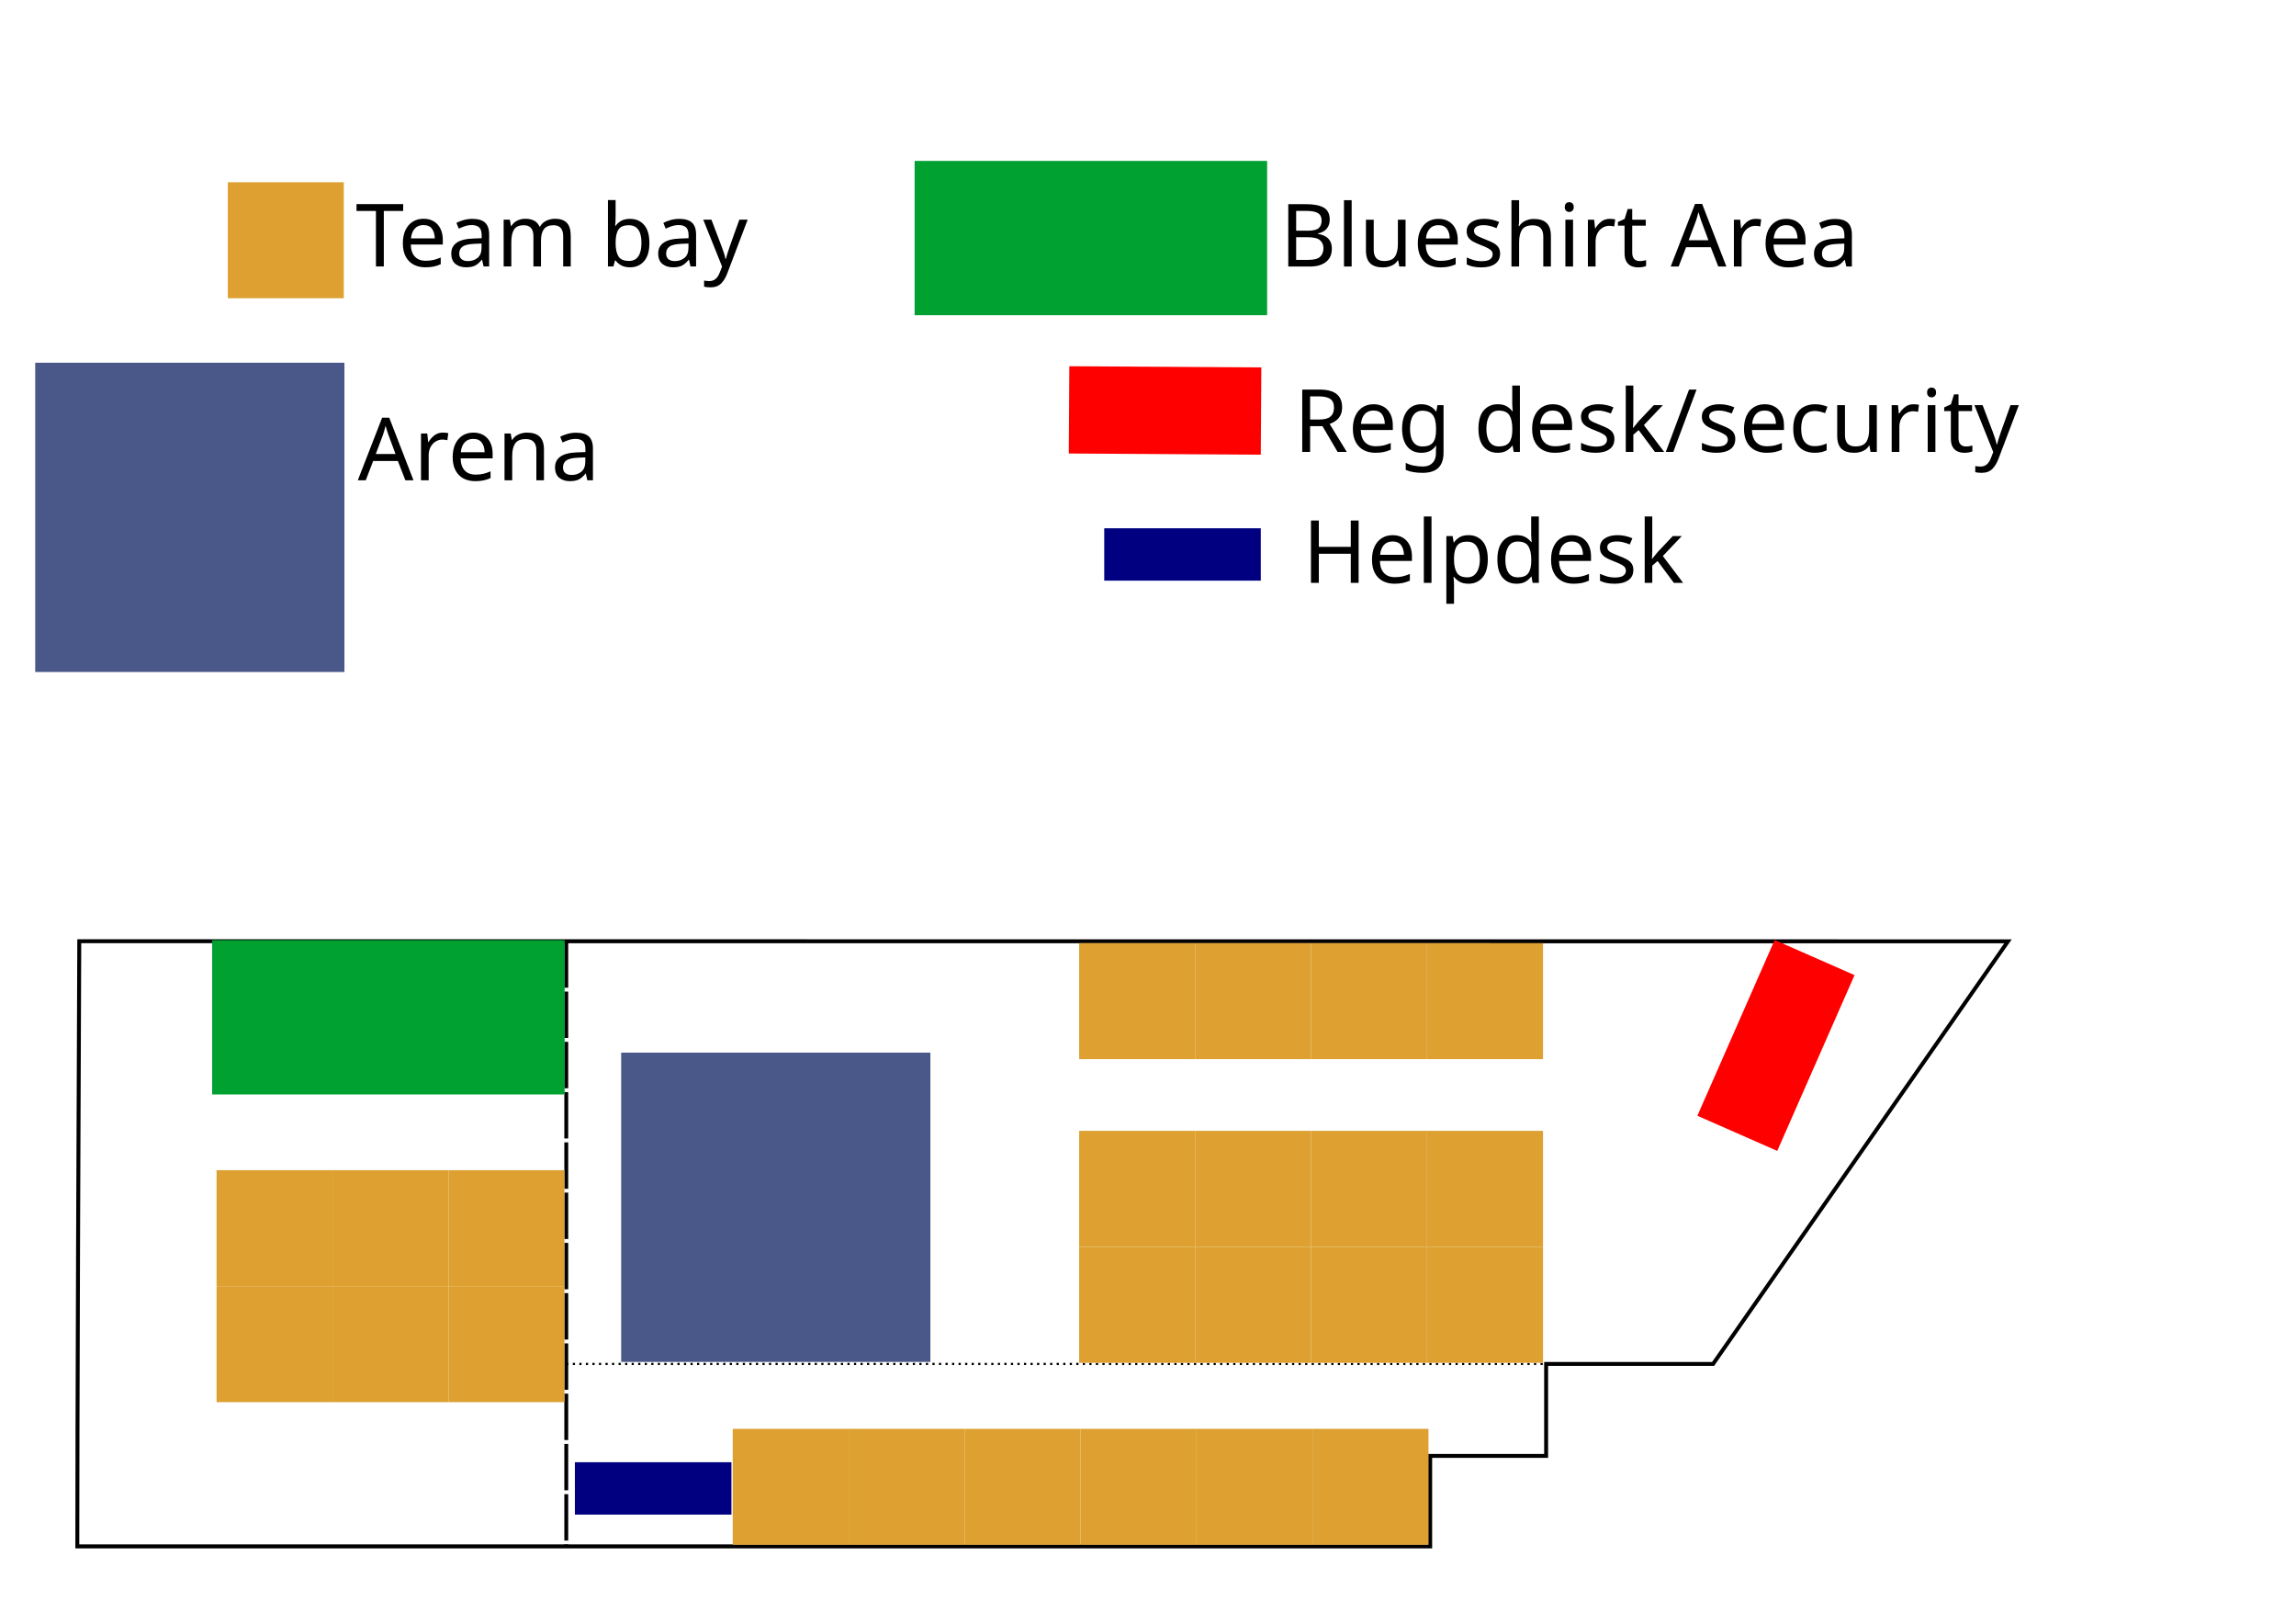
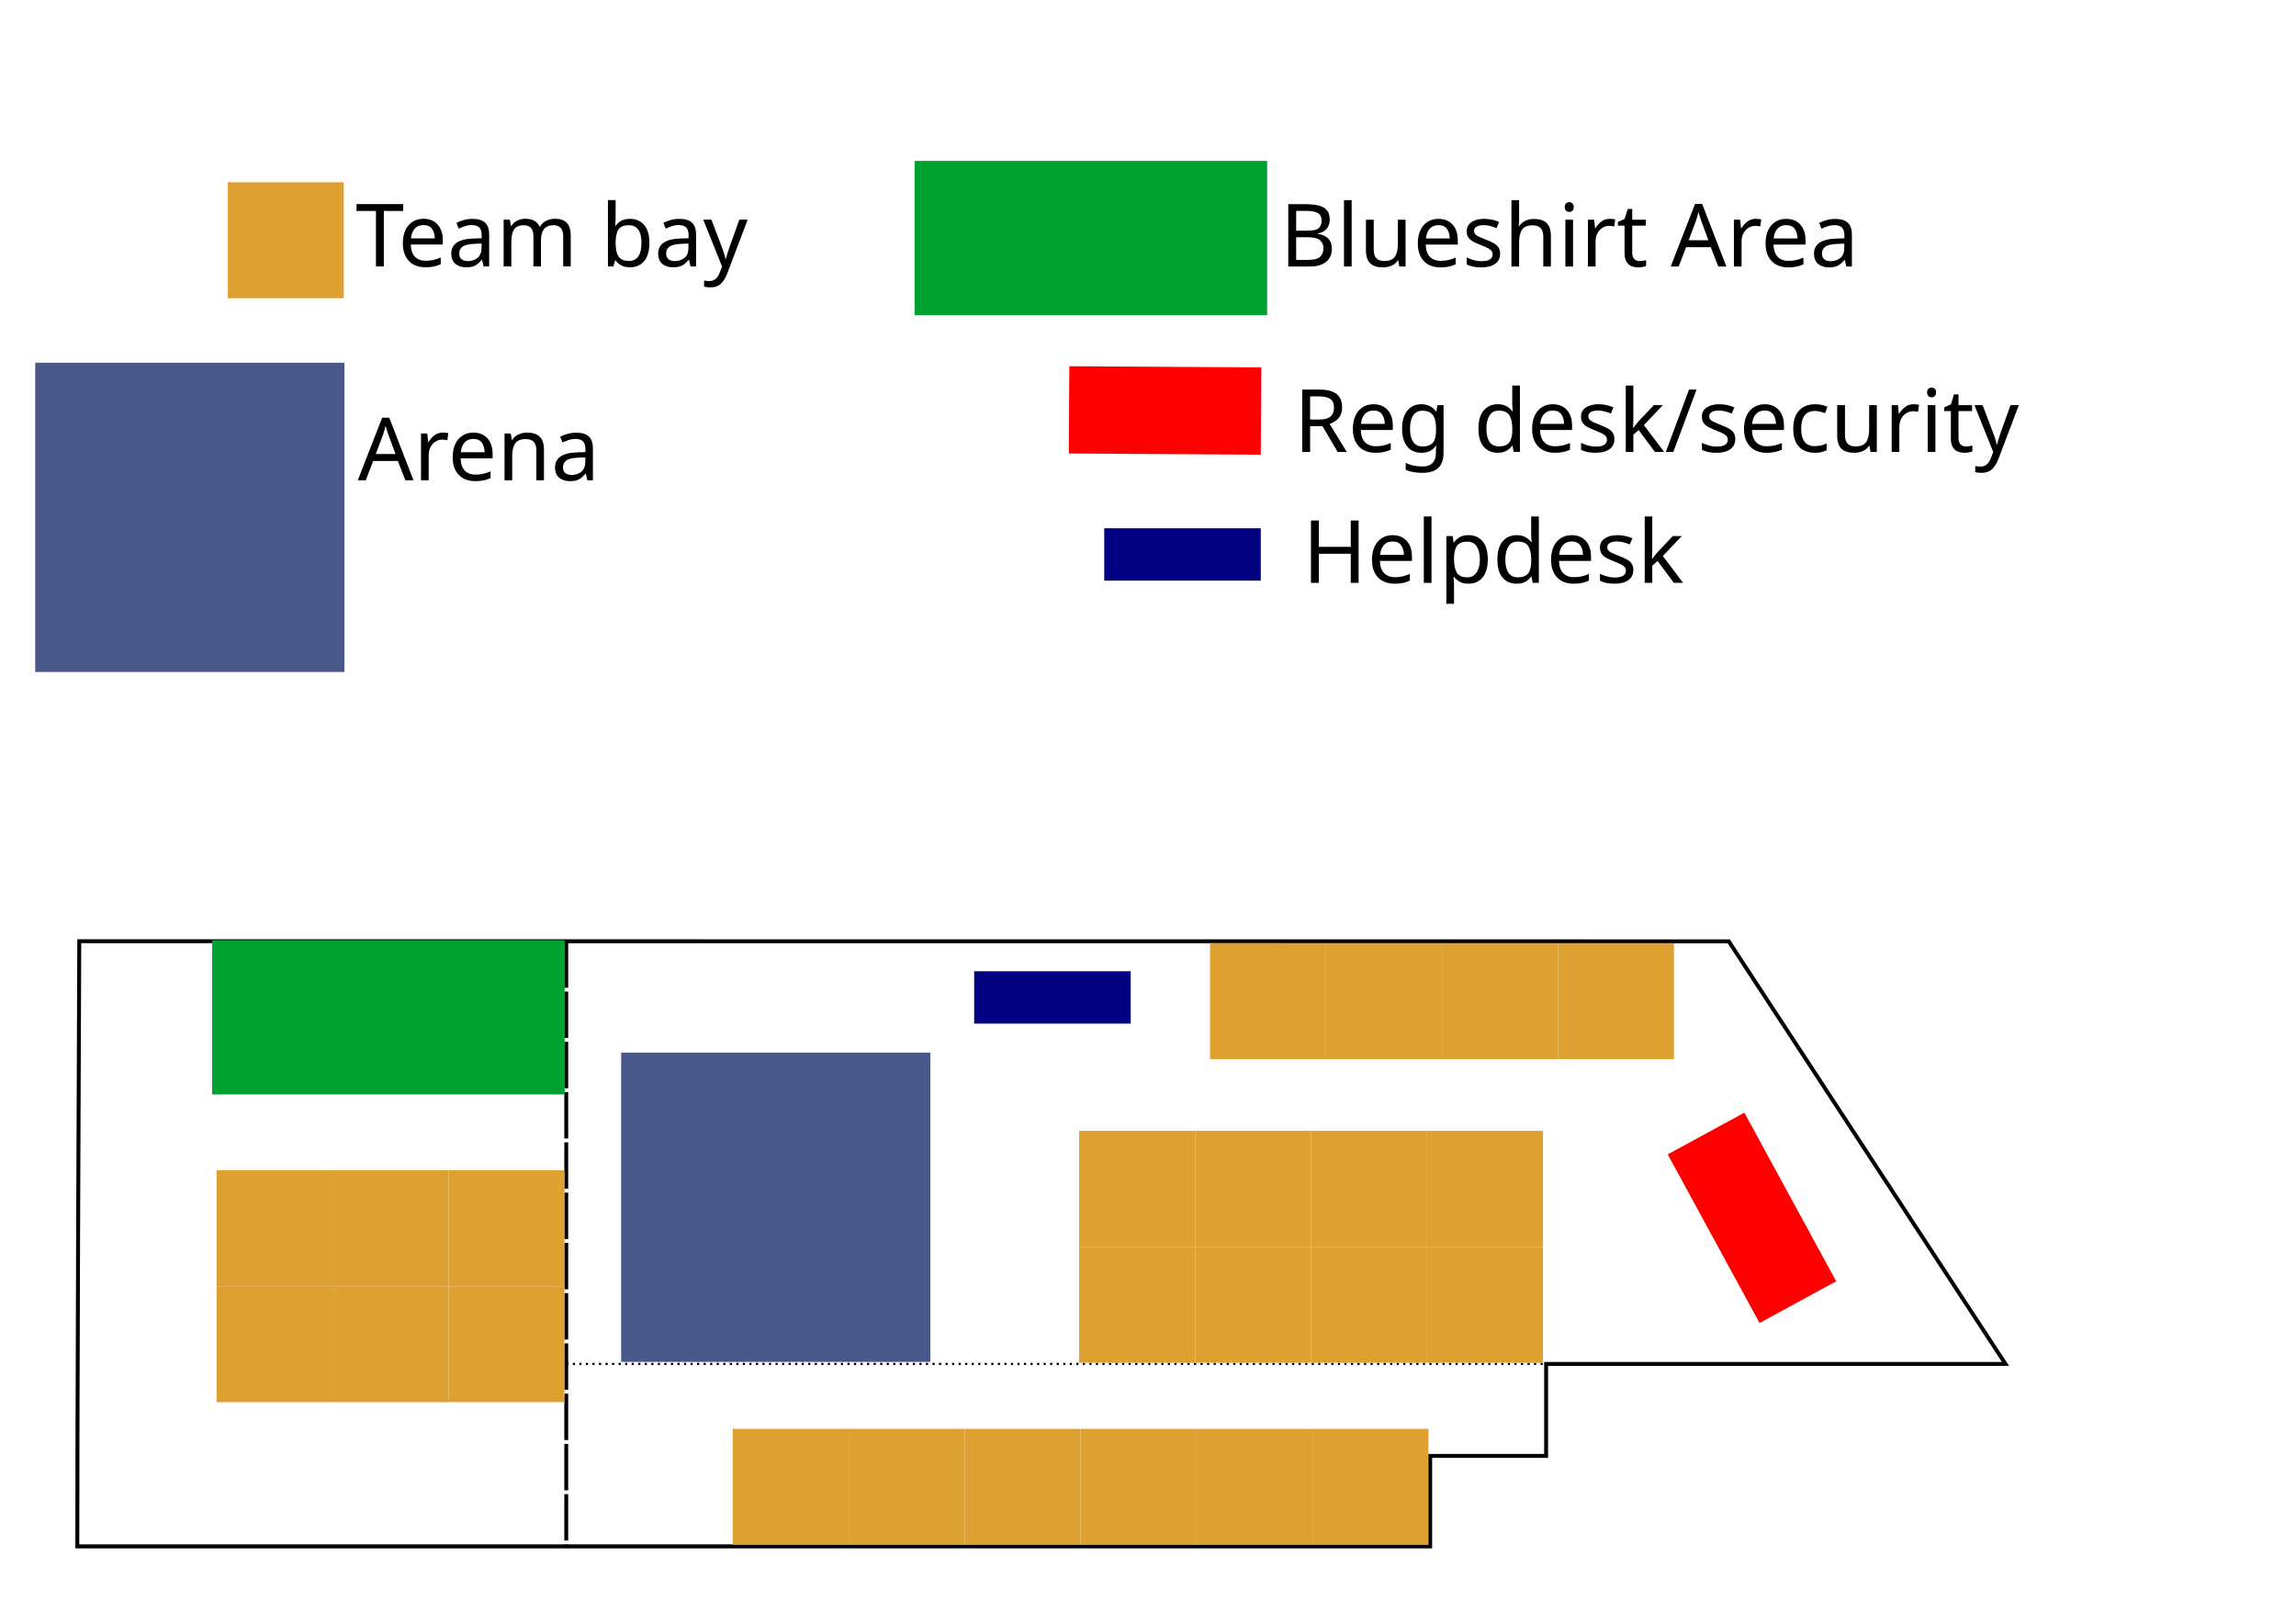
<svg xmlns="http://www.w3.org/2000/svg" width="1052.362" height="744.094" id="svg2" version="1.1">
  <defs id="defs4" />
  <g id="layer1" transform="translate(0,-308.2677)">
-     <path style="fill:none;stroke:#000000;stroke-width:1.806;stroke-linecap:butt;stroke-linejoin:miter;stroke-miterlimit:4;stroke-opacity:1;stroke-dasharray:none" d="m 36.336,739.595 884.021,0.053 0,0 -135.16,193.659 -76.535,0 0,42.165 -53.15,0 0,41.457 -620.079,0 c 0,0 -0.078,-48.41 0.903,-277.334 z" id="path3004" />
+     <path style="fill:none;stroke:#000000;stroke-width:1.806;stroke-linecap:butt;stroke-linejoin:miter;stroke-miterlimit:4;stroke-opacity:1;stroke-dasharray:none" d="m 36.336,739.595 756.021,0.053 126.84,193.659 -210.535,0 0,42.165 -53.15,0 0,41.457 -620.079,0 c 0,0 -0.078,-48.41 0.903,-277.334 z" id="path3004" />
    <path style="fill:none;stroke:#000000;stroke-width:0.999;stroke-linecap:butt;stroke-linejoin:miter;stroke-opacity:1;stroke-miterlimit:4;stroke-dasharray:0.999,1.998;stroke-dashoffset:0" d="m 259.547,625.039 449.114,0" id="path3776" transform="translate(0,308.2677)" />
    <path style="fill:none;stroke:#000000;stroke-width:1.772;stroke-linecap:butt;stroke-linejoin:miter;stroke-miterlimit:4;stroke-opacity:1;stroke-dasharray:21.26, 1.772;stroke-dashoffset:0" d="m 259.547,431.38 0,277.281" id="path3778" transform="translate(0,308.2677)" />
  </g>
  <g id="layer2">
    <rect style="fill:#4a5789;fill-opacity:1;stroke-width:1.772;stroke-miterlimit:4;stroke-dasharray:21.26, 1.772;stroke-dashoffset:0" id="rect3780" width="141.732" height="141.732" x="284.708" y="482.389" />
    <rect style="fill:#4a5789;fill-opacity:1;stroke-width:1.772;stroke-miterlimit:4;stroke-dasharray:21.26, 1.772;stroke-dashoffset:0" id="rect3780-0" width="141.732" height="141.732" x="16.134" y="166.228" />
    <text xml:space="preserve" style="font-size:40px;font-style:normal;font-weight:normal;line-height:125%;letter-spacing:0px;word-spacing:0px;fill:#000000;fill-opacity:1;stroke:none;font-family:Sans" x="164" y="220.094" id="text3047">
      <tspan id="tspan3049" x="164" y="220.094">Arena</tspan>
    </text>
  </g>
  <g id="layer3">
-     <rect style="fill:#dda031;fill-opacity:1;stroke-width:1.772;stroke-miterlimit:4;stroke-dasharray:21.26, 1.772;stroke-dashoffset:0" id="rect3782" width="53.15" height="53.15" x="494.63" y="432.22" />
-     <rect style="fill:#dda031;fill-opacity:1;stroke-width:1.772;stroke-miterlimit:4;stroke-dasharray:21.26, 1.772;stroke-dashoffset:0" id="rect3782-6" width="53.15" height="53.15" x="547.78" y="432.22" />
-     <rect y="432.22" x="600.929" height="53.15" width="53.15" id="rect3827" style="fill:#dda031;fill-opacity:1;stroke-width:1.772;stroke-miterlimit:4;stroke-dasharray:21.26, 1.772;stroke-dashoffset:0" />
-     <rect style="fill:#dda031;fill-opacity:1;stroke-width:1.772;stroke-miterlimit:4;stroke-dasharray:21.26, 1.772;stroke-dashoffset:0" id="rect3829" width="53.15" height="53.15" x="654.079" y="432.22" />
+     <rect style="fill:#dda031;fill-opacity:1;stroke-width:1.772;stroke-miterlimit:4;stroke-dasharray:21.26, 1.772;stroke-dashoffset:0" id="rect3782" width="53.15" height="53.15" x="554.63" y="432.22" />
+     <rect style="fill:#dda031;fill-opacity:1;stroke-width:1.772;stroke-miterlimit:4;stroke-dasharray:21.26, 1.772;stroke-dashoffset:0" id="rect3782-6" width="53.15" height="53.15" x="607.78" y="432.22" />
+     <rect y="432.22" x="660.929" height="53.15" width="53.15" id="rect3827" style="fill:#dda031;fill-opacity:1;stroke-width:1.772;stroke-miterlimit:4;stroke-dasharray:21.26, 1.772;stroke-dashoffset:0" />
+     <rect style="fill:#dda031;fill-opacity:1;stroke-width:1.772;stroke-miterlimit:4;stroke-dasharray:21.26, 1.772;stroke-dashoffset:0" id="rect3829" width="53.15" height="53.15" x="714.079" y="432.22" />
    <rect y="654.796" x="442.134" height="53.15" width="53.15" id="rect3831" style="fill:#dda031;fill-opacity:1;stroke-width:1.772;stroke-miterlimit:4;stroke-dasharray:21.26, 1.772;stroke-dashoffset:0" />
    <rect style="fill:#dda031;fill-opacity:1;stroke-width:1.772;stroke-miterlimit:4;stroke-dasharray:21.26, 1.772;stroke-dashoffset:0" id="rect3833" width="53.15" height="53.15" x="388.984" y="654.796" />
    <rect y="518.228" x="494.63" height="53.15" width="53.15" id="rect3835" style="fill:#dda031;fill-opacity:1;stroke-width:1.772;stroke-miterlimit:4;stroke-dasharray:21.26, 1.772;stroke-dashoffset:0" />
    <rect y="518.228" x="547.78" height="53.15" width="53.15" id="rect3837" style="fill:#dda031;fill-opacity:1;stroke-width:1.772;stroke-miterlimit:4;stroke-dasharray:21.26, 1.772;stroke-dashoffset:0" />
    <rect style="fill:#dda031;fill-opacity:1;stroke-width:1.772;stroke-miterlimit:4;stroke-dasharray:21.26, 1.772;stroke-dashoffset:0" id="rect3839" width="53.15" height="53.15" x="600.929" y="518.228" />
    <rect y="518.228" x="654.079" height="53.15" width="53.15" id="rect3841" style="fill:#dda031;fill-opacity:1;stroke-width:1.772;stroke-miterlimit:4;stroke-dasharray:21.26, 1.772;stroke-dashoffset:0" />
    <rect style="fill:#dda031;fill-opacity:1;stroke-width:1.772;stroke-miterlimit:4;stroke-dasharray:21.26, 1.772;stroke-dashoffset:0" id="rect3843" width="53.15" height="53.15" x="548.433" y="654.796" />
    <rect y="654.796" x="495.283" height="53.15" width="53.15" id="rect3845" style="fill:#dda031;fill-opacity:1;stroke-width:1.772;stroke-miterlimit:4;stroke-dasharray:21.26, 1.772;stroke-dashoffset:0" />
    <rect style="fill:#dda031;fill-opacity:1;stroke-width:1.772;stroke-miterlimit:4;stroke-dasharray:21.26, 1.772;stroke-dashoffset:0" id="rect3847" width="53.15" height="53.15" x="494.63" y="571.377" />
    <rect style="fill:#dda031;fill-opacity:1;stroke-width:1.772;stroke-miterlimit:4;stroke-dasharray:21.26, 1.772;stroke-dashoffset:0" id="rect3849" width="53.15" height="53.15" x="547.78" y="571.377" />
    <rect y="571.377" x="600.929" height="53.15" width="53.15" id="rect3851" style="fill:#dda031;fill-opacity:1;stroke-width:1.772;stroke-miterlimit:4;stroke-dasharray:21.26, 1.772;stroke-dashoffset:0" />
    <rect style="fill:#dda031;fill-opacity:1;stroke-width:1.772;stroke-miterlimit:4;stroke-dasharray:21.26, 1.772;stroke-dashoffset:0" id="rect3853" width="53.15" height="53.15" x="654.079" y="571.377" />
    <rect y="654.796" x="601.583" height="53.15" width="53.15" id="rect3855" style="fill:#dda031;fill-opacity:1;stroke-width:1.772;stroke-miterlimit:4;stroke-dasharray:21.26, 1.772;stroke-dashoffset:0" />
    <rect style="fill:#dda031;fill-opacity:1;stroke-width:1.772;stroke-miterlimit:4;stroke-dasharray:21.26, 1.772;stroke-dashoffset:0" id="rect3857" width="53.15" height="53.15" x="335.835" y="654.796" />
    <rect y="589.415" x="99.262" height="53.15" width="53.15" id="rect3859" style="fill:#dda031;fill-opacity:1;stroke-width:1.772;stroke-miterlimit:4;stroke-dasharray:21.26, 1.772;stroke-dashoffset:0" />
    <rect y="589.416" x="205.561" height="53.15" width="53.15" id="rect3871" style="fill:#dda031;fill-opacity:1;stroke-width:1.772;stroke-miterlimit:4;stroke-dasharray:21.26, 1.772;stroke-dashoffset:0" />
    <rect style="fill:#dda031;fill-opacity:1;stroke-width:1.772;stroke-miterlimit:4;stroke-dasharray:21.26, 1.772;stroke-dashoffset:0" id="rect3873" width="53.15" height="53.15" x="152.412" y="589.416" />
    <rect style="fill:#dda031;fill-opacity:1;stroke-width:1.772;stroke-miterlimit:4;stroke-dasharray:21.26, 1.772;stroke-dashoffset:0" id="rect3875" width="53.15" height="53.15" x="205.561" y="536.267" />
    <rect y="536.265" x="152.412" height="53.15" width="53.15" id="rect3877" style="fill:#dda031;fill-opacity:1;stroke-width:1.772;stroke-miterlimit:4;stroke-dasharray:21.26, 1.772;stroke-dashoffset:0" />
    <rect style="fill:#dda031;fill-opacity:1;stroke-width:1.772;stroke-miterlimit:4;stroke-dasharray:21.26, 1.772;stroke-dashoffset:0" id="rect3879" width="53.15" height="53.15" x="99.262" y="536.265" />
    <rect style="fill:#00a031;fill-opacity:1;stroke-width:1.772;stroke-miterlimit:4;stroke-dasharray:21.26, 1.772;stroke-dashoffset:0" id="rect3881" width="161.57" height="70.711" x="97.231" y="430.846" />
    <rect style="fill:#dda031;fill-opacity:1;stroke-width:1.772;stroke-miterlimit:4;stroke-dasharray:21.26, 1.772;stroke-dashoffset:0" id="rect3782-2" width="53.15" height="53.15" x="104.425" y="83.52" />
    <text xml:space="preserve" style="font-size:40px;font-style:normal;font-weight:normal;line-height:125%;letter-spacing:0px;word-spacing:0px;fill:#000000;fill-opacity:1;stroke:none;font-family:Sans" x="163" y="122.094" id="text3038">
      <tspan id="tspan3040" x="163" y="122.094">Team bay</tspan>
    </text>
    <rect style="fill:#00a031;fill-opacity:1;stroke-width:1.772;stroke-miterlimit:4;stroke-dasharray:21.26, 1.772;stroke-dashoffset:0" id="rect3881-6" width="161.57" height="70.711" x="419.215" y="73.739" />
    <text xml:space="preserve" style="font-size:40px;font-style:normal;font-weight:normal;line-height:125%;letter-spacing:0px;word-spacing:0px;fill:#000000;fill-opacity:1;stroke:none;font-family:Sans" x="586.6" y="122.13" id="text3038-1">
      <tspan x="586.6" y="122.13" id="tspan3111">Blueshirt Area</tspan>
    </text>
-     <rect style="fill:#ff0000;fill-opacity:1;stroke-width:1.772;stroke-miterlimit:4;stroke-dasharray:21.26, 1.772;stroke-dashoffset:0" id="rect3115" width="40" height="88" x="917.99" y="66.916" transform="matrix(0.9154107,0.402521,-0.402521,0.9154107,0,0)" />
+     <rect style="fill:#ff0000;fill-opacity:1;stroke-width:1.772;stroke-miterlimit:4;stroke-dasharray:21.26, 1.772;stroke-dashoffset:0" id="rect3115" width="40" height="88" x="418.204" y="830.217" transform="matrix(0.8781687,-0.4783511,0.4783511,0.8781687,0,0)" />
    <rect style="fill:#ff0000;fill-opacity:1;stroke-width:1.772;stroke-miterlimit:4;stroke-dasharray:21.26, 1.772;stroke-dashoffset:0" id="rect3115-5" width="40" height="88" x="-204.849" y="491.132" transform="matrix(0.0060721,-0.9999816,0.9999816,0.0060721,0,0)" />
-     <rect style="fill:#000080;fill-opacity:1;stroke-width:1.772;stroke-miterlimit:4;stroke-dasharray:21.26, 1.772;stroke-dashoffset:0" id="rect3147" width="71.75" height="24" x="263.5" y="670.094" />
+     <rect style="fill:#000080;fill-opacity:1;stroke-width:1.772;stroke-miterlimit:4;stroke-dasharray:21.26, 1.772;stroke-dashoffset:0" id="rect3147" width="71.75" height="24" x="446.5" y="445.094" />
    <rect style="fill:#000080;fill-opacity:1;stroke-width:1.772;stroke-miterlimit:4;stroke-dasharray:21.26, 1.772;stroke-dashoffset:0" id="rect3147-4" width="71.75" height="24" x="506.125" y="242.095" />
-     <flowRoot xml:space="preserve" id="flowRoot3167" style="font-size:40px;font-style:normal;font-weight:normal;line-height:125%;letter-spacing:0px;word-spacing:0px;fill:#000000;fill-opacity:1;stroke:none;font-family:Sans">
-       <flowRegion id="flowRegion3169">
-         <rect id="rect3171" width="378" height="44" x="592" y="233.095" />
-       </flowRegion>
-       <flowPara id="flowPara3173">HelpdHe</flowPara>
-     </flowRoot>
    <text xml:space="preserve" style="font-size:40px;font-style:normal;font-weight:normal;line-height:125%;letter-spacing:0px;word-spacing:0px;fill:#000000;fill-opacity:1;stroke:none;font-family:Sans" x="597" y="267.095" id="text3175">
      <tspan x="597" y="267.095" id="tspan3179">Helpdesk</tspan>
    </text>
    <text xml:space="preserve" style="font-size:40px;font-style:normal;font-weight:normal;line-height:125%;letter-spacing:0px;word-spacing:0px;fill:#000000;fill-opacity:1;stroke:none;font-family:Sans" x="593" y="207.094" id="text3041">
      <tspan id="tspan3043" x="593" y="207.094">Reg desk/security</tspan>
    </text>
  </g>
</svg>
